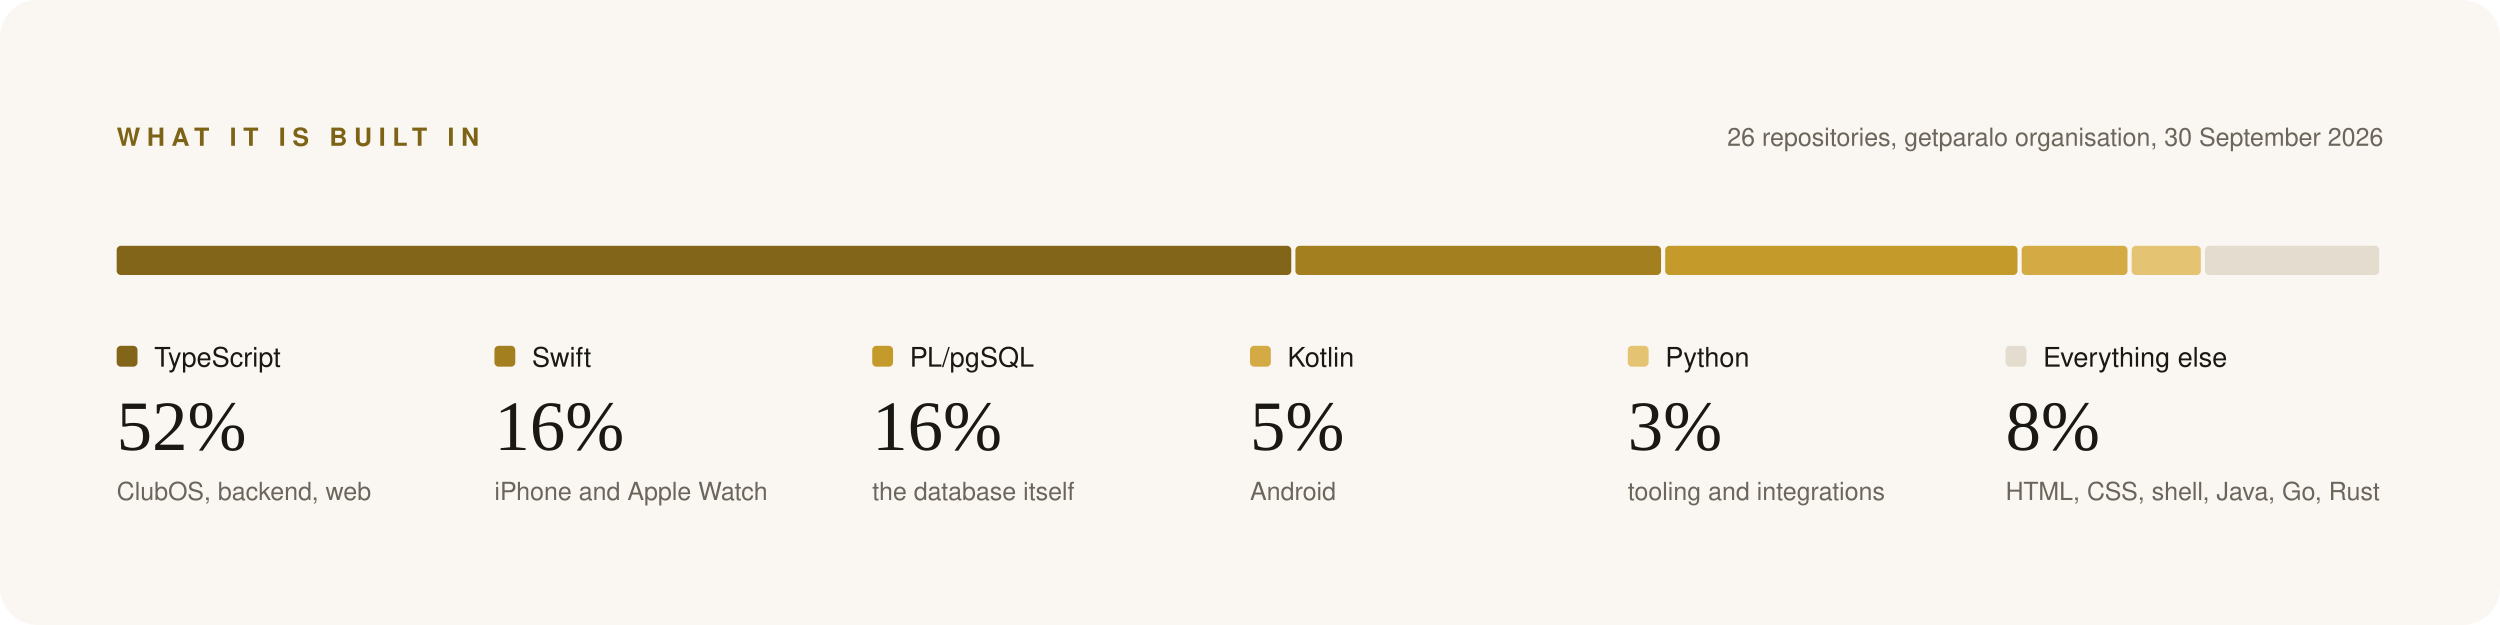
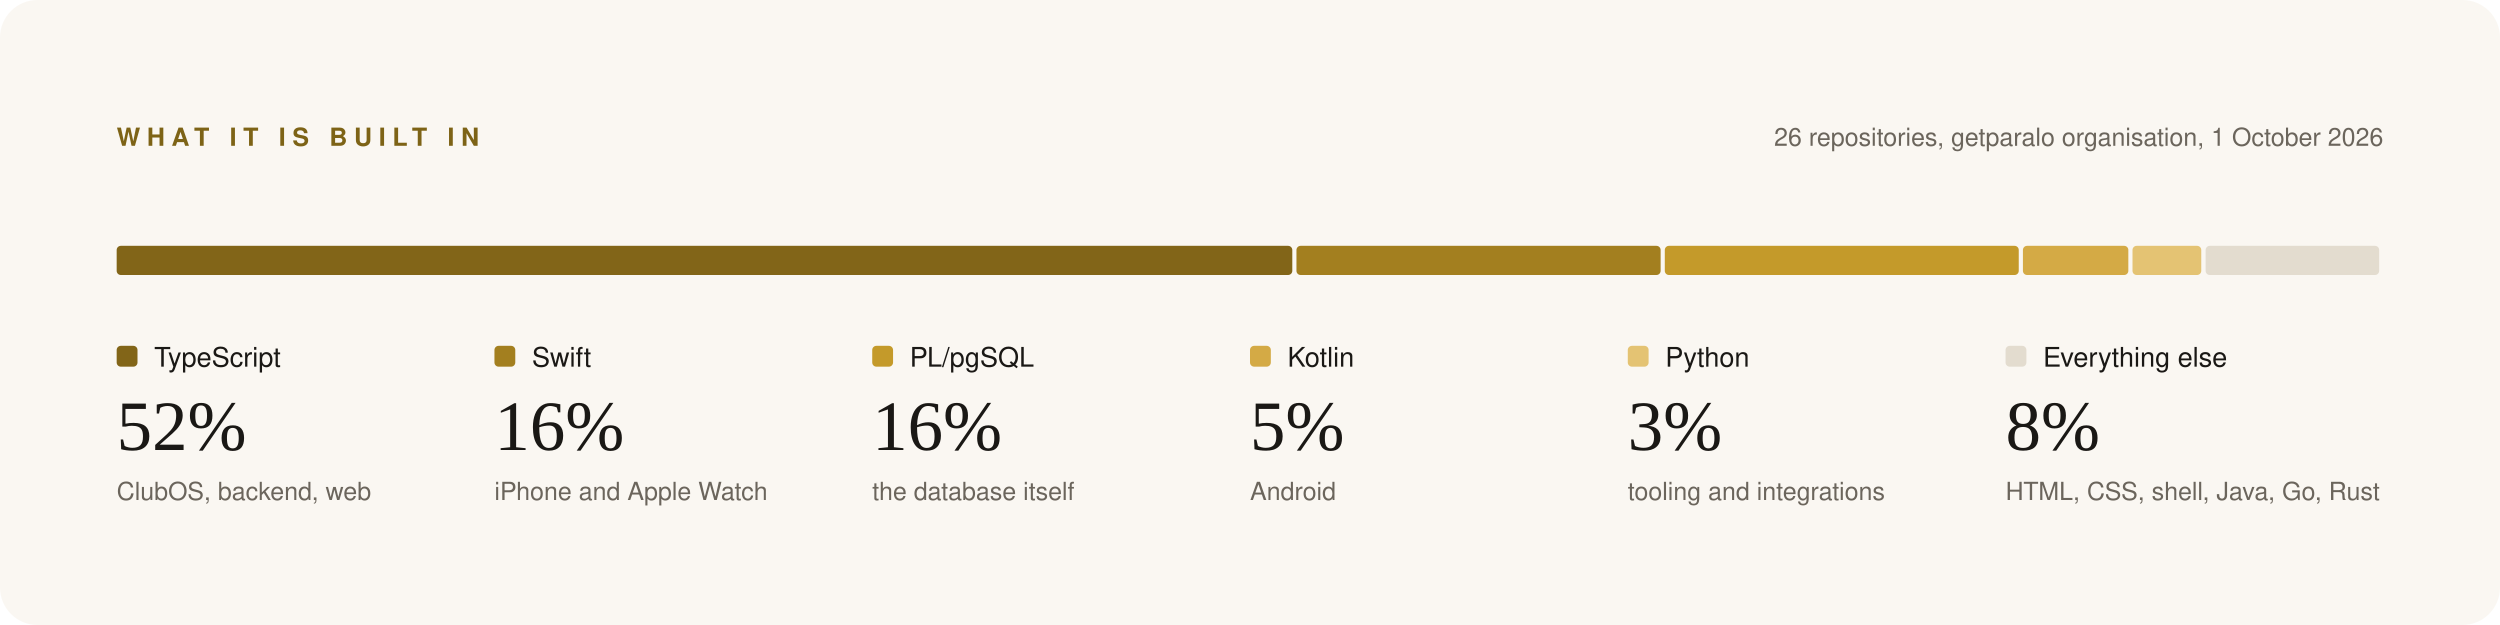
<svg xmlns="http://www.w3.org/2000/svg" width="1200" height="300" viewBox="0 0 1200 300" role="img" aria-label="Languages across Paralo repositories">
  <rect width="1200" height="300" rx="18" fill="#FAF7F2" />
  <text x="56" y="70" font-family="-apple-system, 'Helvetica Neue', Helvetica, Arial, sans-serif" font-size="12" letter-spacing="3.2" font-weight="600" fill="#7D6316">WHAT IT IS BUILT IN</text>
-   <text x="1144" y="70" text-anchor="end" font-family="-apple-system, 'Helvetica Neue', Helvetica, Arial, sans-serif" font-size="12" fill="#6B655C">26 repositories, getparalo organisation, 30 September 2026</text>
-   <rect x="56.0" y="118" width="563.8" height="14" rx="2" fill="#826518">
-     <animate attributeName="width" values="0;0;563.8" keyTimes="0;0.125;1" dur="0.80s" begin="0s" fill="freeze" calcMode="spline" keySplines="0 0 1 1;0.2 0.7 0.2 1" />
+   <text x="1144" y="70" text-anchor="end" font-family="-apple-system, 'Helvetica Neue', Helvetica, Arial, sans-serif" font-size="12" fill="#6B655C">26 repositories, getparalo organisation, 1 October 2026</text>
+   <rect x="56.0" y="118" width="564.3" height="14" rx="2" fill="#826518">
+     <animate attributeName="width" values="0;0;564.3" keyTimes="0;0.125;1" dur="0.80s" begin="0s" fill="freeze" calcMode="spline" keySplines="0 0 1 1;0.2 0.7 0.2 1" />
  </rect>
-   <rect x="621.8" y="118" width="175.5" height="14" rx="2" fill="#A37F1F">
-     <animate attributeName="width" values="0;0;175.5" keyTimes="0;0.239;1" dur="0.92s" begin="0s" fill="freeze" calcMode="spline" keySplines="0 0 1 1;0.2 0.7 0.2 1" />
+   <rect x="622.3" y="118" width="174.8" height="14" rx="2" fill="#A37F1F">
+     <animate attributeName="width" values="0;0;174.8" keyTimes="0;0.239;1" dur="0.92s" begin="0s" fill="freeze" calcMode="spline" keySplines="0 0 1 1;0.2 0.7 0.2 1" />
  </rect>
-   <rect x="799.3" y="118" width="169.1" height="14" rx="2" fill="#C49A2A">
-     <animate attributeName="width" values="0;0;169.1" keyTimes="0;0.327;1" dur="1.04s" begin="0s" fill="freeze" calcMode="spline" keySplines="0 0 1 1;0.2 0.7 0.2 1" />
+   <rect x="799.1" y="118" width="169.9" height="14" rx="2" fill="#C49A2A">
+     <animate attributeName="width" values="0;0;169.9" keyTimes="0;0.327;1" dur="1.04s" begin="0s" fill="freeze" calcMode="spline" keySplines="0 0 1 1;0.2 0.7 0.2 1" />
  </rect>
-   <rect x="970.4" y="118" width="50.8" height="14" rx="2" fill="#D4AA45">
-     <animate attributeName="width" values="0;0;50.8" keyTimes="0;0.397;1" dur="1.16s" begin="0s" fill="freeze" calcMode="spline" keySplines="0 0 1 1;0.2 0.7 0.2 1" />
+   <rect x="971.0" y="118" width="50.6" height="14" rx="2" fill="#D4AA45">
+     <animate attributeName="width" values="0;0;50.6" keyTimes="0;0.397;1" dur="1.16s" begin="0s" fill="freeze" calcMode="spline" keySplines="0 0 1 1;0.2 0.7 0.2 1" />
  </rect>
-   <rect x="1023.2" y="118" width="33.2" height="14" rx="2" fill="#E4C373">
-     <animate attributeName="width" values="0;0;33.2" keyTimes="0;0.453;1" dur="1.28s" begin="0s" fill="freeze" calcMode="spline" keySplines="0 0 1 1;0.2 0.7 0.2 1" />
+   <rect x="1023.6" y="118" width="33.0" height="14" rx="2" fill="#E4C373">
+     <animate attributeName="width" values="0;0;33.0" keyTimes="0;0.453;1" dur="1.28s" begin="0s" fill="freeze" calcMode="spline" keySplines="0 0 1 1;0.2 0.7 0.2 1" />
  </rect>
-   <rect x="1058.4" y="118" width="83.6" height="14" rx="2" fill="#E3DCCF">
-     <animate attributeName="width" values="0;0;83.6" keyTimes="0;0.500;1" dur="1.40s" begin="0s" fill="freeze" calcMode="spline" keySplines="0 0 1 1;0.2 0.7 0.2 1" />
+   <rect x="1058.7" y="118" width="83.3" height="14" rx="2" fill="#E3DCCF">
+     <animate attributeName="width" values="0;0;83.3" keyTimes="0;0.500;1" dur="1.40s" begin="0s" fill="freeze" calcMode="spline" keySplines="0 0 1 1;0.2 0.7 0.2 1" />
  </rect>
  <rect x="56.0" y="166" width="10" height="10" rx="2" fill="#826518" />
  <text x="74.0" y="176" font-family="-apple-system, 'Helvetica Neue', Helvetica, Arial, sans-serif" font-size="13" fill="#1A1815">TypeScript</text>
  <text x="56.0" y="216" font-family="Georgia, 'Times New Roman', Times, serif" font-size="34" fill="#1A1815">52%</text>
  <text x="56.0" y="240" font-family="-apple-system, 'Helvetica Neue', Helvetica, Arial, sans-serif" font-size="12" fill="#6B655C">ClubOS, backend, web</text>
  <rect x="237.333" y="166" width="10" height="10" rx="2" fill="#A37F1F" />
  <text x="255.333" y="176" font-family="-apple-system, 'Helvetica Neue', Helvetica, Arial, sans-serif" font-size="13" fill="#1A1815">Swift</text>
  <text x="237.333" y="216" font-family="Georgia, 'Times New Roman', Times, serif" font-size="34" fill="#1A1815">16%</text>
  <text x="237.333" y="240" font-family="-apple-system, 'Helvetica Neue', Helvetica, Arial, sans-serif" font-size="12" fill="#6B655C">iPhone and Apple Watch</text>
  <rect x="418.667" y="166" width="10" height="10" rx="2" fill="#C49A2A" />
  <text x="436.667" y="176" font-family="-apple-system, 'Helvetica Neue', Helvetica, Arial, sans-serif" font-size="13" fill="#1A1815">PL/pgSQL</text>
  <text x="418.667" y="216" font-family="Georgia, 'Times New Roman', Times, serif" font-size="34" fill="#1A1815">16%</text>
  <text x="418.667" y="240" font-family="-apple-system, 'Helvetica Neue', Helvetica, Arial, sans-serif" font-size="12" fill="#6B655C">the database itself</text>
  <rect x="600.0" y="166" width="10" height="10" rx="2" fill="#D4AA45" />
  <text x="618.0" y="176" font-family="-apple-system, 'Helvetica Neue', Helvetica, Arial, sans-serif" font-size="13" fill="#1A1815">Kotlin</text>
  <text x="600.0" y="216" font-family="Georgia, 'Times New Roman', Times, serif" font-size="34" fill="#1A1815">5%</text>
  <text x="600.0" y="240" font-family="-apple-system, 'Helvetica Neue', Helvetica, Arial, sans-serif" font-size="12" fill="#6B655C">Android</text>
  <rect x="781.333" y="166" width="10" height="10" rx="2" fill="#E4C373" />
  <text x="799.333" y="176" font-family="-apple-system, 'Helvetica Neue', Helvetica, Arial, sans-serif" font-size="13" fill="#1A1815">Python</text>
  <text x="781.333" y="216" font-family="Georgia, 'Times New Roman', Times, serif" font-size="34" fill="#1A1815">3%</text>
  <text x="781.333" y="240" font-family="-apple-system, 'Helvetica Neue', Helvetica, Arial, sans-serif" font-size="12" fill="#6B655C">tooling and integrations</text>
  <rect x="962.667" y="166" width="10" height="10" rx="2" fill="#E3DCCF" />
  <text x="980.667" y="176" font-family="-apple-system, 'Helvetica Neue', Helvetica, Arial, sans-serif" font-size="13" fill="#1A1815">Everything else</text>
  <text x="962.667" y="216" font-family="Georgia, 'Times New Roman', Times, serif" font-size="34" fill="#1A1815">8%</text>
  <text x="962.667" y="240" font-family="-apple-system, 'Helvetica Neue', Helvetica, Arial, sans-serif" font-size="12" fill="#6B655C">HTML, CSS, shell, Java, Go, Rust</text>
</svg>
